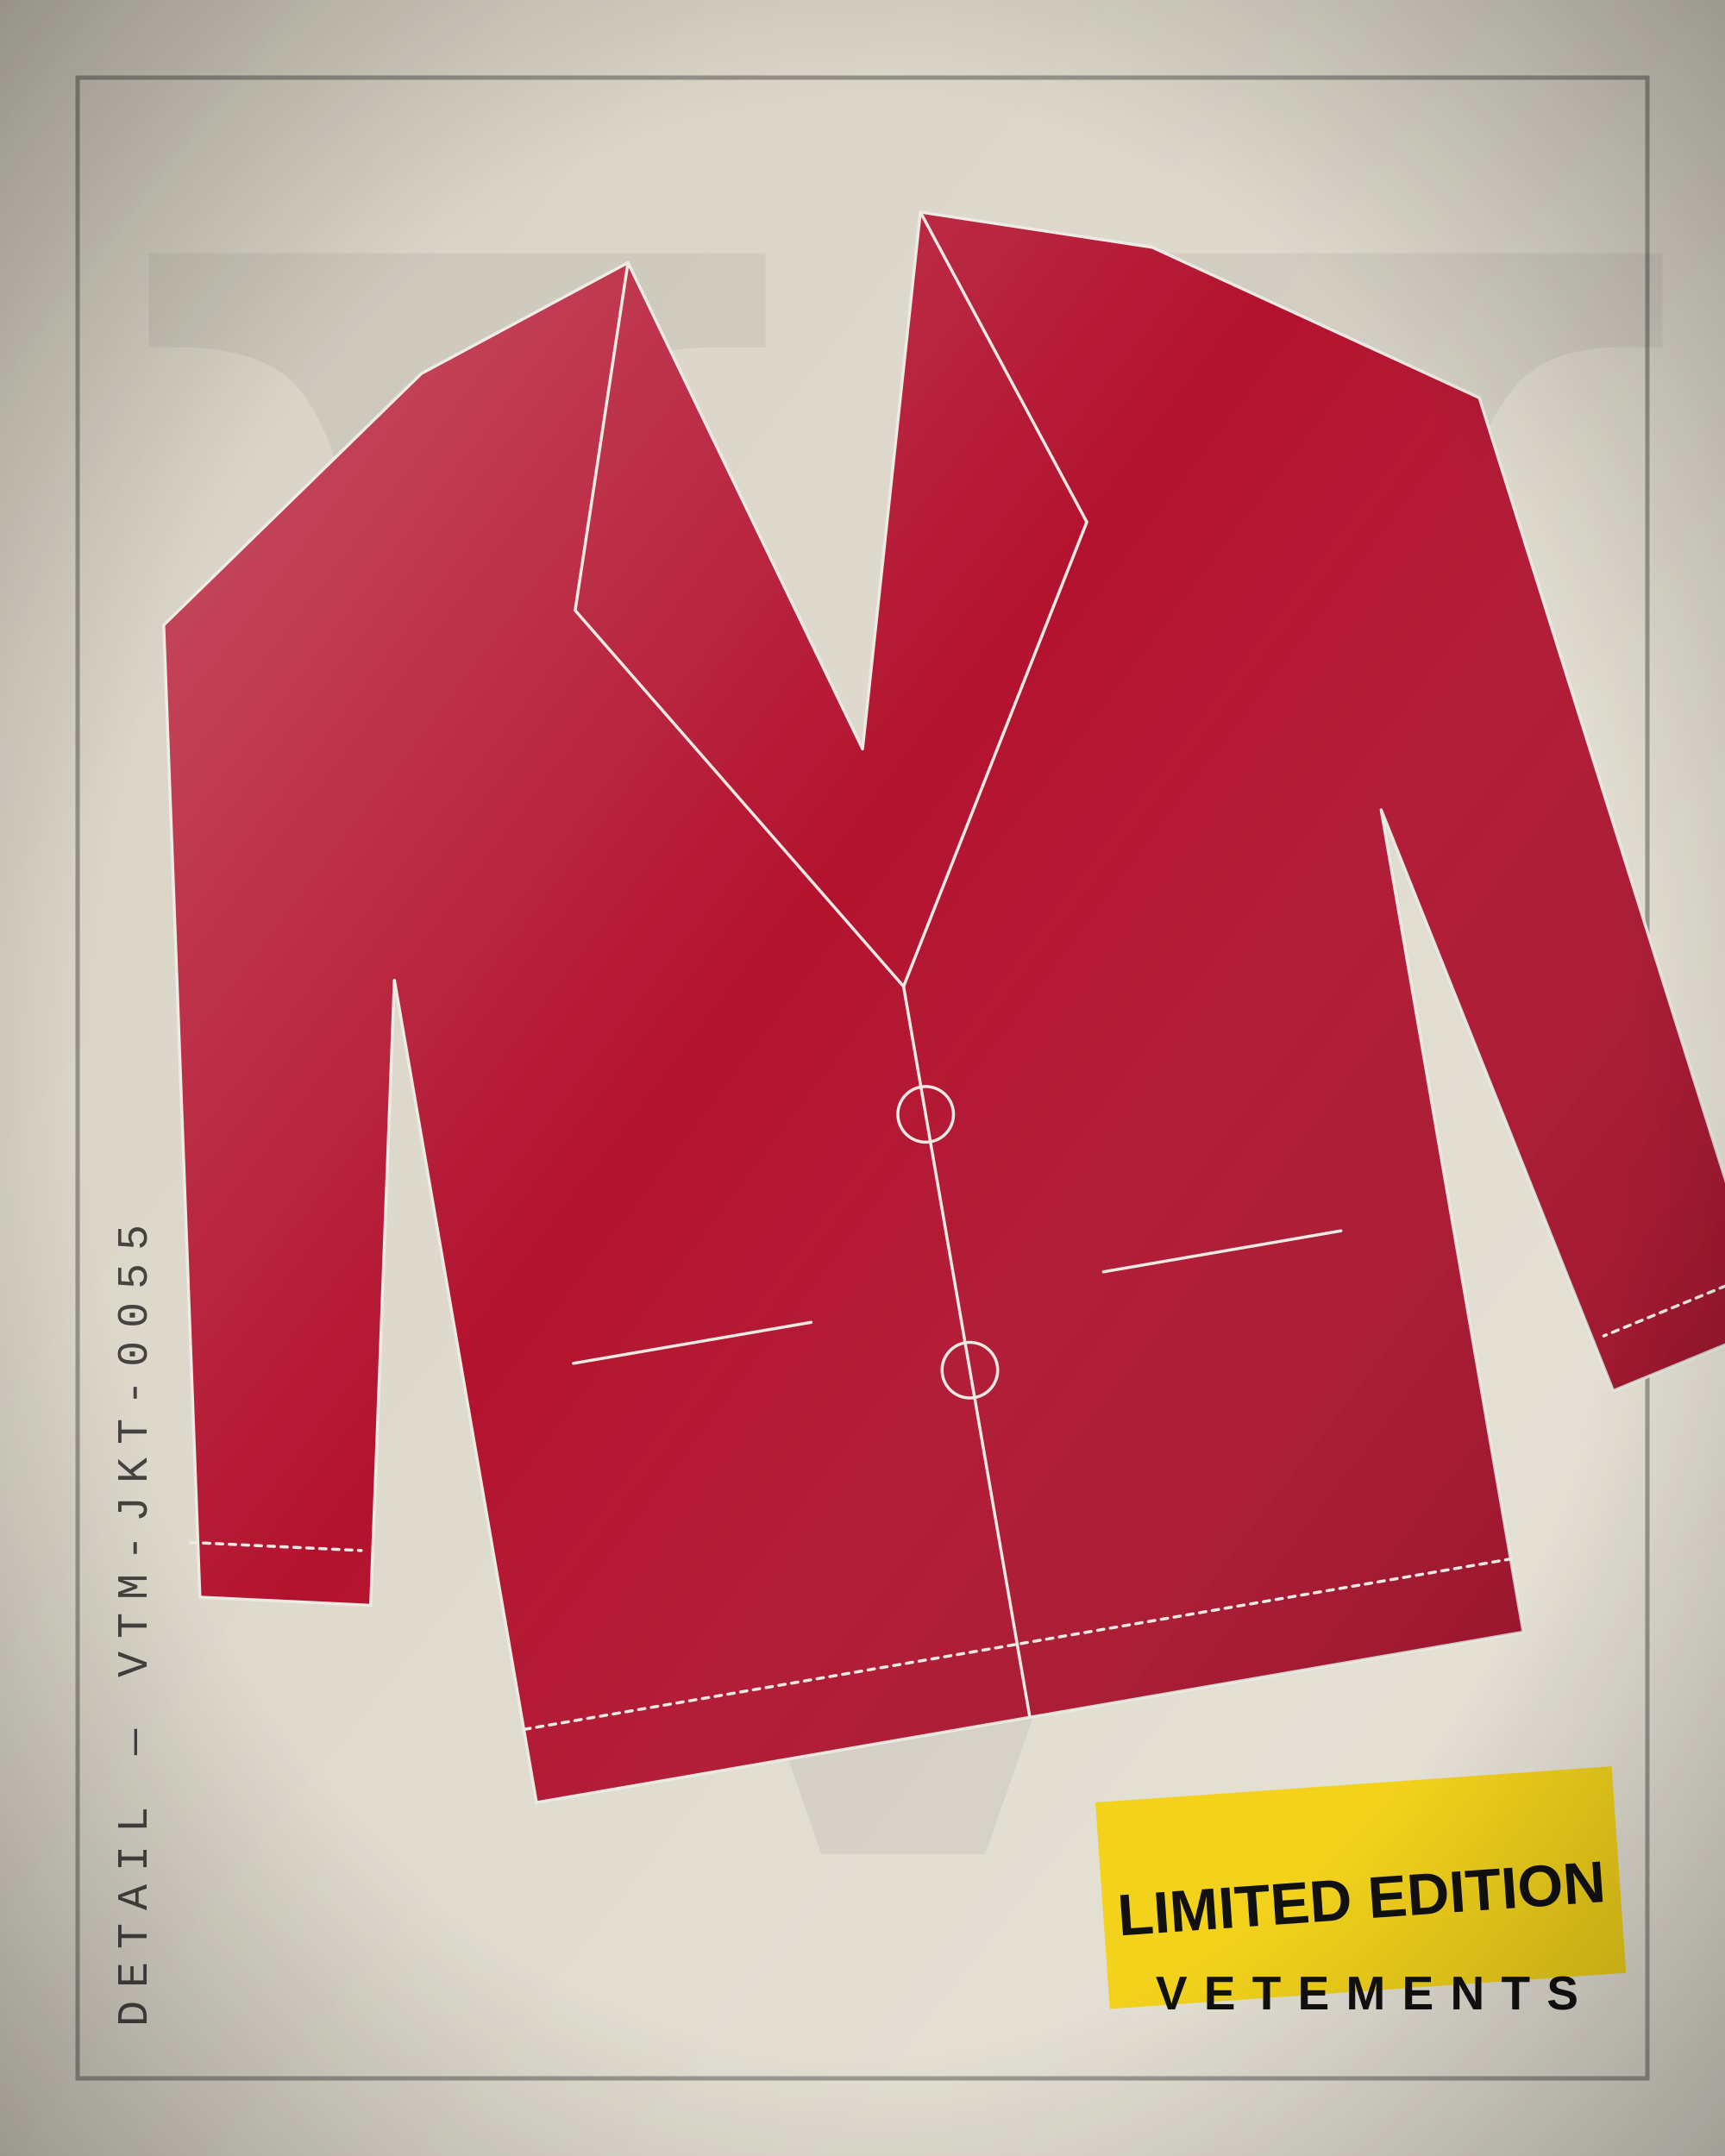
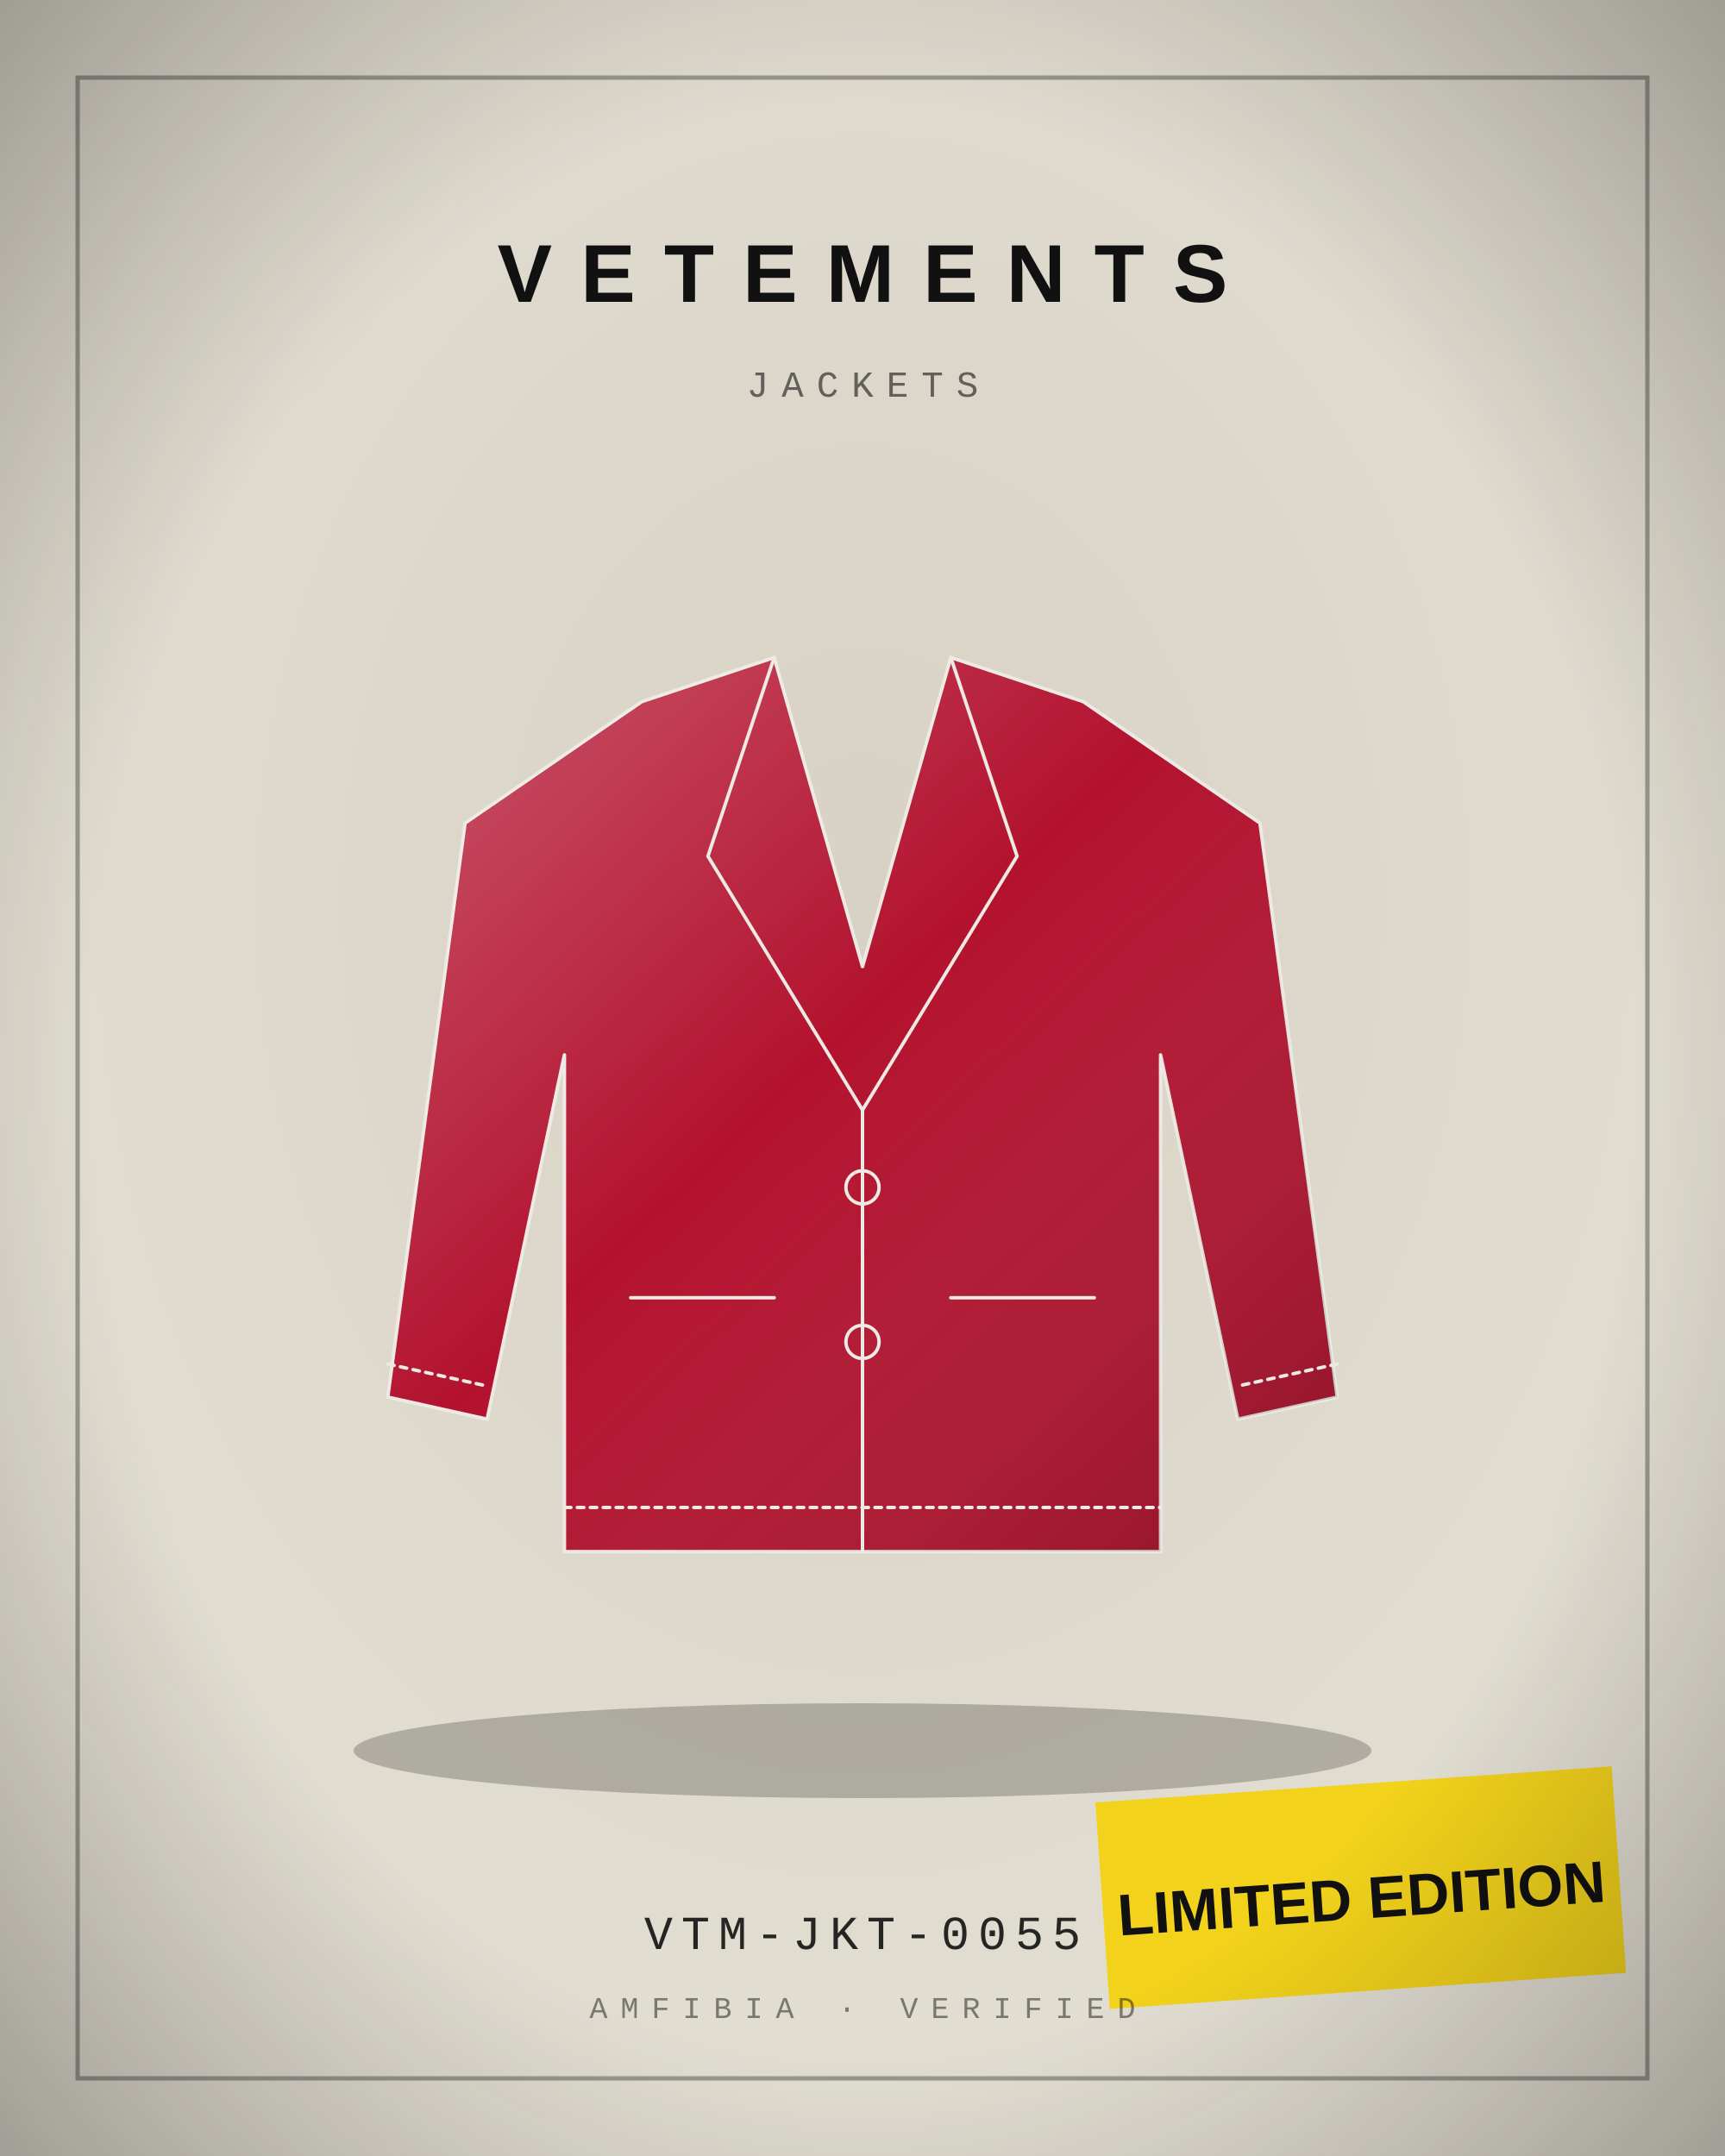
<svg xmlns="http://www.w3.org/2000/svg" viewBox="0 0 400 500" width="800" height="1000">
  <defs>
    <radialGradient id="bg" cx="50%" cy="42%" r="80%">
      <stop offset="0" stop-color="#D7D2C4" />
      <stop offset="1" stop-color="#E7E3D8" />
    </radialGradient>
    <linearGradient id="bgd" x1="0" y1="0" x2="1" y2="1">
      <stop offset="0" stop-color="#D7D2C4" />
      <stop offset="1" stop-color="#E7E3D8" />
    </linearGradient>
    <linearGradient id="sheen" x1="0" y1="0" x2="1" y2="1">
      <stop offset="0" stop-color="#fff" stop-opacity=".30" />
      <stop offset=".45" stop-color="#fff" stop-opacity="0" />
      <stop offset="1" stop-color="#000" stop-opacity=".22" />
    </linearGradient>
    <linearGradient id="multi" x1="0" y1="0" x2="1" y2="1">
      <stop offset="0" stop-color="#B3122E" />
      <stop offset=".35" stop-color="#C9A227" />
      <stop offset=".7" stop-color="#2F5D46" />
      <stop offset="1" stop-color="#3557A0" />
    </linearGradient>
    <radialGradient id="vig" cx="50%" cy="50%" r="75%">
      <stop offset=".6" stop-color="#000" stop-opacity="0" />
      <stop offset="1" stop-color="#000" stop-opacity=".35" />
    </radialGradient>
  </defs>
-   <rect width="400" height="500" fill="url(#bgd)" />
-   <text x="210" y="430" text-anchor="middle" font-family="Georgia, serif" font-size="520" fill="#111111" opacity="0.06">V</text>
+   <rect width="400" height="500" fill="url(#bg)" />
  <rect x="18" y="18" width="364" height="464" fill="none" stroke="#111111" stroke-width="1" opacity="0.35" />
  <g transform="translate(254 418) rotate(-4)">
    <rect width="120" height="48" fill="#F2D21B" />
    <text x="60" y="31.2" text-anchor="middle" font-family="Arial, sans-serif" font-weight="700" font-size="13.6" fill="#111">LIMITED EDITION</text>
  </g>
-   <g transform="rotate(-9.8 200 250) translate(-2 20) scale(2.15)">
-     <path d="M60 24 L84 16 L100 72 L116 16 L140 24 L172 46 L186 150 L168 154 L154 88 L154 178 L46 178 L46 88 L32 154 L14 150 L28 46 Z" fill="#B3122E" stroke="#EDEAE4" stroke-width="1.4" stroke-linejoin="round" stroke-linecap="round" vector-effect="non-scaling-stroke" />
+   <ellipse cx="200" cy="406" rx="118" ry="11" fill="#000" opacity="0.22" />
+   <g transform="translate(72 132) scale(1.28)">
+     <path d="M60 24 L84 16 L100 72 L116 16 L140 24 L172 46 L186 150 L168 154 L154 88 L154 178 L46 178 L46 88 L32 154 L14 150 L28 46 Z" fill="#B3122E" stroke="#EDEAE4" stroke-width="1.6" stroke-linejoin="round" stroke-linecap="round" vector-effect="non-scaling-stroke" />
    <path d="M60 24 L84 16 L100 72 L116 16 L140 24 L172 46 L186 150 L168 154 L154 88 L154 178 L46 178 L46 88 L32 154 L14 150 L28 46 Z" fill="url(#sheen)" stroke="none" />
-     <path d="M84 16 L72 52 L100 98 L128 52 L116 16" fill="none" stroke="#EDEAE4" stroke-width="1.4" stroke-linejoin="round" stroke-linecap="round" vector-effect="non-scaling-stroke" />
-     <path d="M100 98 L100 178" fill="none" stroke="#EDEAE4" stroke-width="1.4" stroke-linejoin="round" stroke-linecap="round" vector-effect="non-scaling-stroke" />
-     <path d="M58 132 L84 132 M116 132 L142 132" fill="none" stroke="#EDEAE4" stroke-width="1.4" stroke-linejoin="round" stroke-linecap="round" vector-effect="non-scaling-stroke" />
-     <path d="M100 112 m-3 0 a3 3 0 1 0 6 0 a3 3 0 1 0 -6 0 M100 140 m-3 0 a3 3 0 1 0 6 0 a3 3 0 1 0 -6 0" fill="none" stroke="#EDEAE4" stroke-width="1.4" stroke-linejoin="round" stroke-linecap="round" vector-effect="non-scaling-stroke" />
-     <path d="M14 144 L32 148 M186 144 L168 148 M46 170 L154 170" fill="none" stroke="#EDEAE4" stroke-width="1.4" stroke-dasharray="3 3" stroke-linejoin="round" stroke-linecap="round" vector-effect="non-scaling-stroke" />
-   </g>
-   <g transform="translate(34 470) rotate(-90)">
-     <text x="0" y="0" text-anchor="start" font-family="'Courier New', Courier, monospace" font-size="10" letter-spacing="3" fill="#111111" opacity="0.75">DETAIL — VTM-JKT-0055</text>
+     <path d="M84 16 L72 52 L100 98 L128 52 L116 16" fill="none" stroke="#EDEAE4" stroke-width="1.6" stroke-linejoin="round" stroke-linecap="round" vector-effect="non-scaling-stroke" />
+     <path d="M100 98 L100 178" fill="none" stroke="#EDEAE4" stroke-width="1.6" stroke-linejoin="round" stroke-linecap="round" vector-effect="non-scaling-stroke" />
+     <path d="M58 132 L84 132 M116 132 L142 132" fill="none" stroke="#EDEAE4" stroke-width="1.6" stroke-linejoin="round" stroke-linecap="round" vector-effect="non-scaling-stroke" />
+     <path d="M100 112 m-3 0 a3 3 0 1 0 6 0 a3 3 0 1 0 -6 0 M100 140 m-3 0 a3 3 0 1 0 6 0 a3 3 0 1 0 -6 0" fill="none" stroke="#EDEAE4" stroke-width="1.6" stroke-linejoin="round" stroke-linecap="round" vector-effect="non-scaling-stroke" />
+     <path d="M14 144 L32 148 M186 144 L168 148 M46 170 L154 170" fill="none" stroke="#EDEAE4" stroke-width="1.6" stroke-dasharray="3 3" stroke-linejoin="round" stroke-linecap="round" vector-effect="non-scaling-stroke" />
  </g>
  <g>
-     <text x="366" y="466" text-anchor="end" font-size="11" fill="#111111" font-family="Arial, Helvetica, sans-serif" font-weight="700" letter-spacing="3.85">VETEMENTS</text>
+     <text x="200" y="70" text-anchor="middle" font-size="19" fill="#111111" font-family="Arial, Helvetica, sans-serif" font-weight="700" letter-spacing="6.65">VETEMENTS</text>
  </g>
+   <text x="200" y="92" text-anchor="middle" font-family="'Courier New', Courier, monospace" font-size="8.5" letter-spacing="3" fill="#111111" opacity="0.6">JACKETS</text>
+   <text x="200" y="452" text-anchor="middle" font-family="'Courier New', Courier, monospace" font-size="11" letter-spacing="2" fill="#111111" opacity="0.9">VTM-JKT-0055</text>
+   <text x="200" y="468" text-anchor="middle" font-family="'Courier New', Courier, monospace" font-size="7" letter-spacing="3" fill="#111111" opacity="0.5">AMFIBIA · VERIFIED</text>
  <rect width="400" height="500" fill="url(#vig)" />
</svg>
